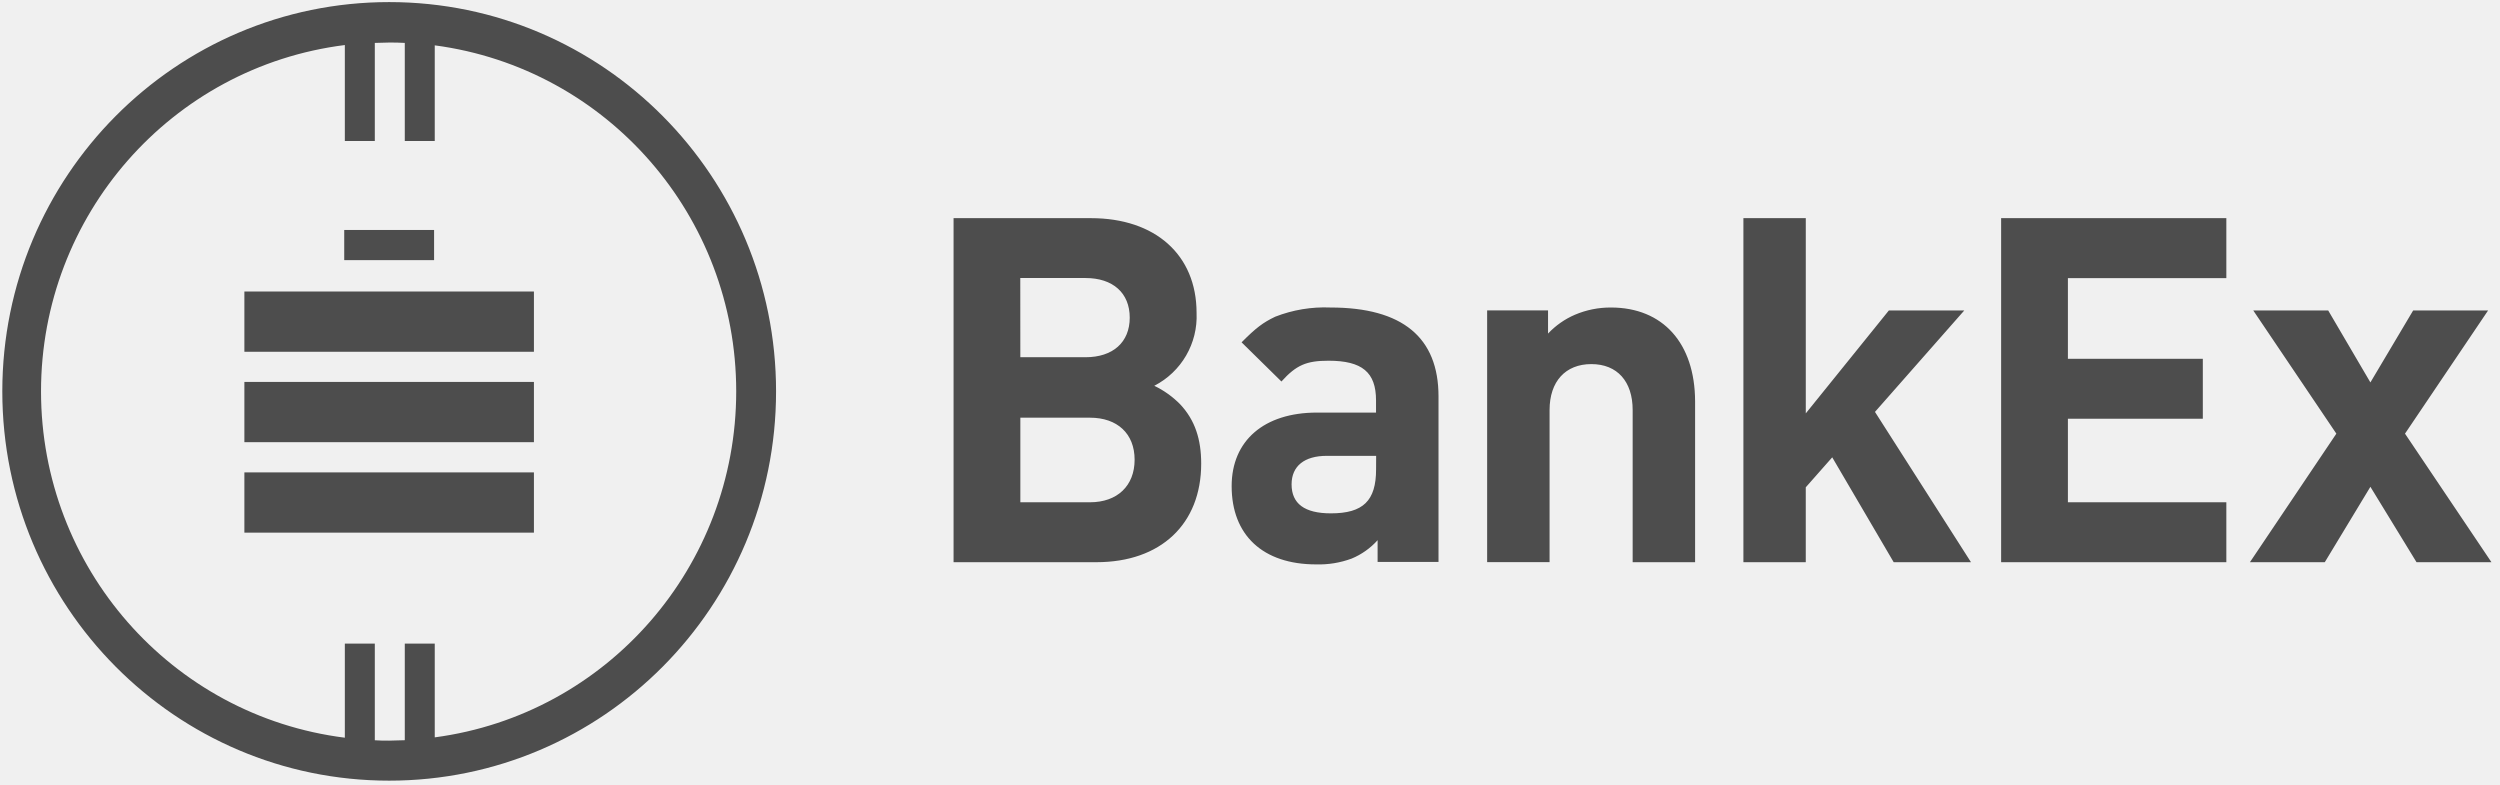
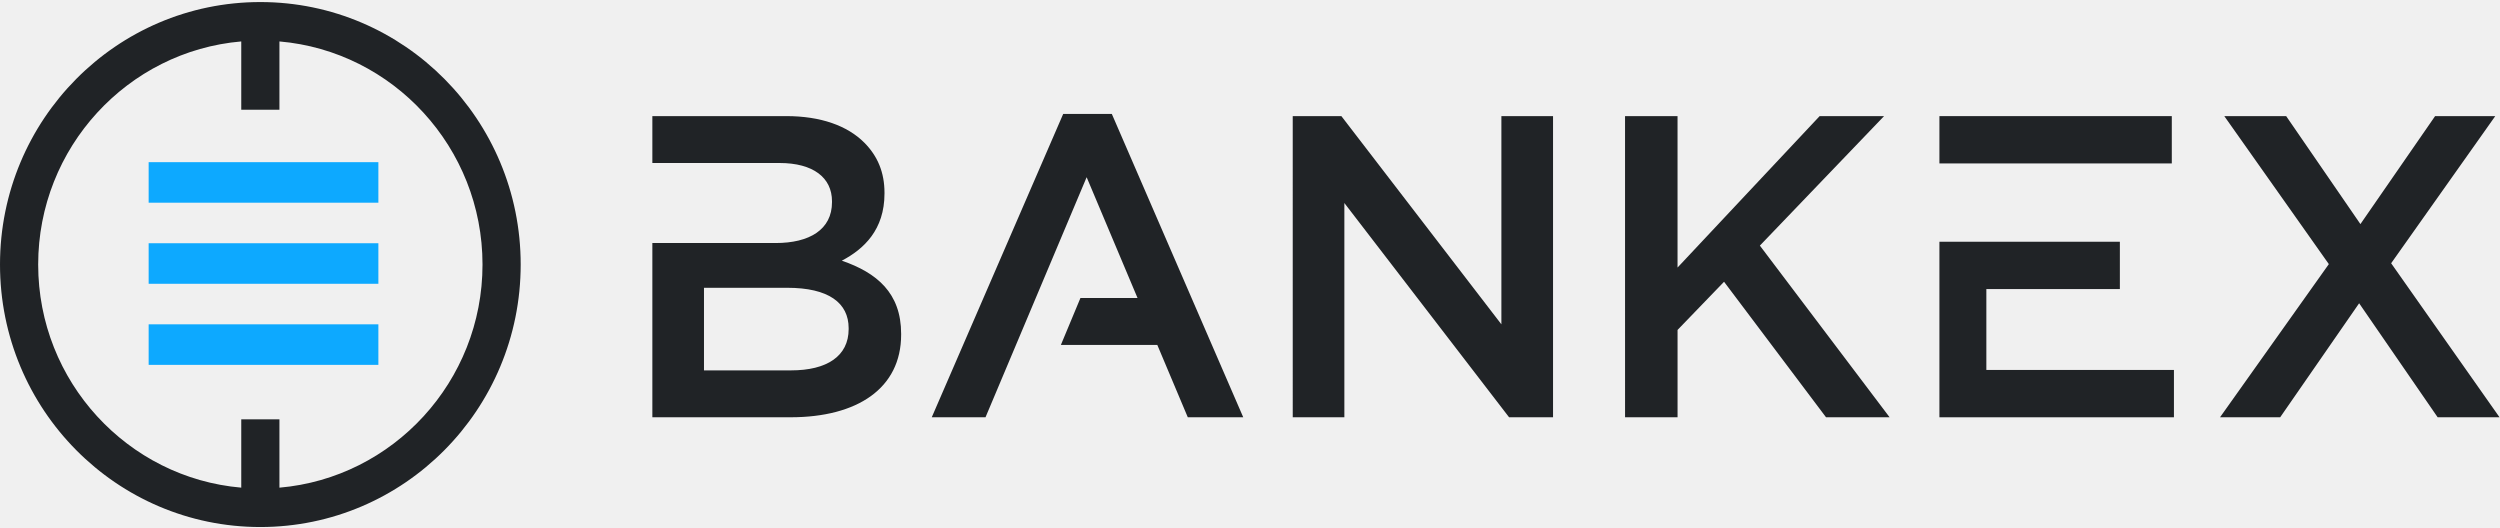
- <svg xmlns="http://www.w3.org/2000/svg" width="188" height="59" viewBox="0 0 188 59" version="1.1" id="svg53">
-   <defs id="defs57" />
-   <g fill="none" id="g51" style="fill:#4d4d4d">
-     <path fill="#BF00A1" d="M18.378 21.922h21.773v4.531H18.378zm0 6.799h21.773v4.531H18.378zm0 6.803h21.773v4.531H18.378zm7.508-18.23h6.757v2.268h-6.757z" id="path47" style="fill:#4d4d4d" />
-     <path d="M29.267.157C13.199.157.174 13.263.174 29.43S13.2 58.705 29.267 58.705c16.068 0 29.093-13.106 29.093-29.274S45.335.157 29.267.157zm3.426 55.312V48.4H30.44v7.264c-.39 0-.779.032-1.173.032s-.72 0-1.081-.028v-7.269h-2.254v7.076C12.88 53.832 3.085 42.667 3.085 29.43c0-13.236 9.795-24.4 22.847-26.043v7.214h2.254V3.227c.357 0 .72-.028 1.081-.028.362 0 .783 0 1.173.028v7.375h2.253V3.41c12.973 1.724 22.67 12.853 22.67 26.02s-9.697 24.296-22.67 26.02v.018zm54.109-26.458a5.864 5.864 0 0 0 3.18-5.485c0-4.36-3.106-7.121-7.944-7.121h-10.33v25.872h10.747c4.838 0 7.875-2.871 7.875-7.412 0-1.816-.458-3.272-1.59-4.47a6.959 6.959 0 0 0-1.938-1.384zm-10.077-8.103h4.91c2.057 0 3.321 1.125 3.321 2.978 0 1.853-1.264 2.977-3.32 2.977h-4.907l-.004-5.955zM81.96 37.77h-5.23v-6.36h5.235c2.057 0 3.358 1.198 3.358 3.161 0 1.964-1.301 3.2-3.358 3.2h-.005zm18.09-14.645a10.209 10.209 0 0 0-4.155.692c-.916.438-1.443.834-2.528 1.926l2.996 2.946c1.117-1.236 1.878-1.563 3.54-1.563 2.53 0 3.574.871 3.574 2.978v.922h-4.444c-3.971 0-6.413 2.106-6.413 5.531 0 3.687 2.345 5.886 6.354 5.886a7.092 7.092 0 0 0 2.67-.438 5.387 5.387 0 0 0 1.952-1.383v1.637h4.58V29.813c0-4.434-2.707-6.688-8.126-6.688zm3.431 12.174c0 2.36-.975 3.305-3.394 3.305-1.988 0-2.96-.729-2.96-2.18 0-1.384.976-2.144 2.64-2.144h3.719l-.005 1.019zm17.659-12.174c-.93-.005-1.85.18-2.707.544a6.07 6.07 0 0 0-2.02 1.415v-1.742h-4.58v18.93h4.695v-11.44c0-2.143 1.19-3.452 3.142-3.452 1.951 0 3.106 1.309 3.106 3.452v11.445h4.695v-12.1c-.014-4.364-2.414-7.052-6.33-7.052zm26.574.221h-5.671l-6.248 7.74V16.405h-4.691v25.872h4.69v-5.632l1.989-2.254 4.622 7.886h5.813l-7.22-11.302zm2.771 18.931h16.936V37.77h-11.915v-6.282h10.146V26.98h-10.146v-6.066h11.915v-4.508h-16.936zm30.371-9.666l6.249-9.265h-5.635l-3.216 5.412-3.174-5.412h-5.635l6.249 9.265-6.5 9.666h5.63l3.43-5.67 3.468 5.67h5.635z" fill="#FFF" id="path49" style="fill:#4d4d4d" />
+ <svg xmlns="http://www.w3.org/2000/svg" xmlns:xlink="http://www.w3.org/1999/xlink" width="185" height="39" viewBox="0 0 185 39">
+   <defs>
+     <path id="a" d="M0 39h184.965V.152H0z" />
+   </defs>
+   <g fill="none" fill-rule="evenodd">
+     <path fill="#0DA9FF" d="M11 15h17v-3H11zm0 6h17v-3H11zm0 6h17v-3H11z" />
+     <path d="M20.678 36.087c8.406-.726 15.028-7.851 15.028-16.51 0-8.66-6.622-15.786-15.028-16.511V8.12h-2.825V3.066c-8.406.725-15.028 7.85-15.028 16.51 0 8.66 6.622 15.785 15.028 16.51v-5.054h2.825v5.055zM19.265.152c10.64 0 19.266 8.697 19.266 19.424C38.53 30.304 29.905 39 19.265 39 8.625 39 0 30.304 0 19.576 0 8.85 8.625.152 19.265.152zm43.535 24.2c0 2.005-1.611 3.056-4.263 3.056h-6.442v-6.112h6.158c3.062 0 4.547 1.114 4.547 2.992v.064zm-.506-5.062c1.642-.86 3.158-2.293 3.158-4.967v-.063c0-1.497-.505-2.707-1.484-3.694-1.263-1.273-3.252-1.974-5.778-1.974h-9.916v3.47h9.41c2.494 0 3.884 1.083 3.884 2.834v.064c0 2.037-1.674 3.024-4.168 3.024h-9.126v12.894h10.231c4.926 0 8.179-2.133 8.179-6.112v-.064c0-3.024-1.8-4.521-4.39-5.412zM95.662 8.593h3.6L111.103 24V8.593h3.822v22.285h-3.253L99.483 15.024v15.854h-3.82zm24.591 0h3.885v11.206l10.515-11.206h4.768l-9.19 9.582 9.6 12.703h-4.705L127.58 20.85l-3.441 3.566v6.462h-3.885zm52.081 10.951l-7.736-10.951h4.579l5.494 7.99 5.526-7.99h4.452l-7.704 10.888 8.02 11.397h-4.579l-5.81-8.436-5.842 8.436h-4.452zM92 30.878L82.276 8.433h-3.6L68.95 30.878h3.978l7.484-17.765 3.766 8.94h-4.226l-1.446 3.47h7.134l2.256 5.355z" fill="#202326" />
+     <mask id="b" fill="#fff">
+       <use xlink:href="#a" />
+     </mask>
+     <path fill="#202326" mask="url(#b)" d="M143.517 12.094h17.196V8.593h-17.196zm3.473 15.282v-5.985h9.88v-3.502h-13.353v12.99h17.354v-3.503z" />
  </g>
</svg>
